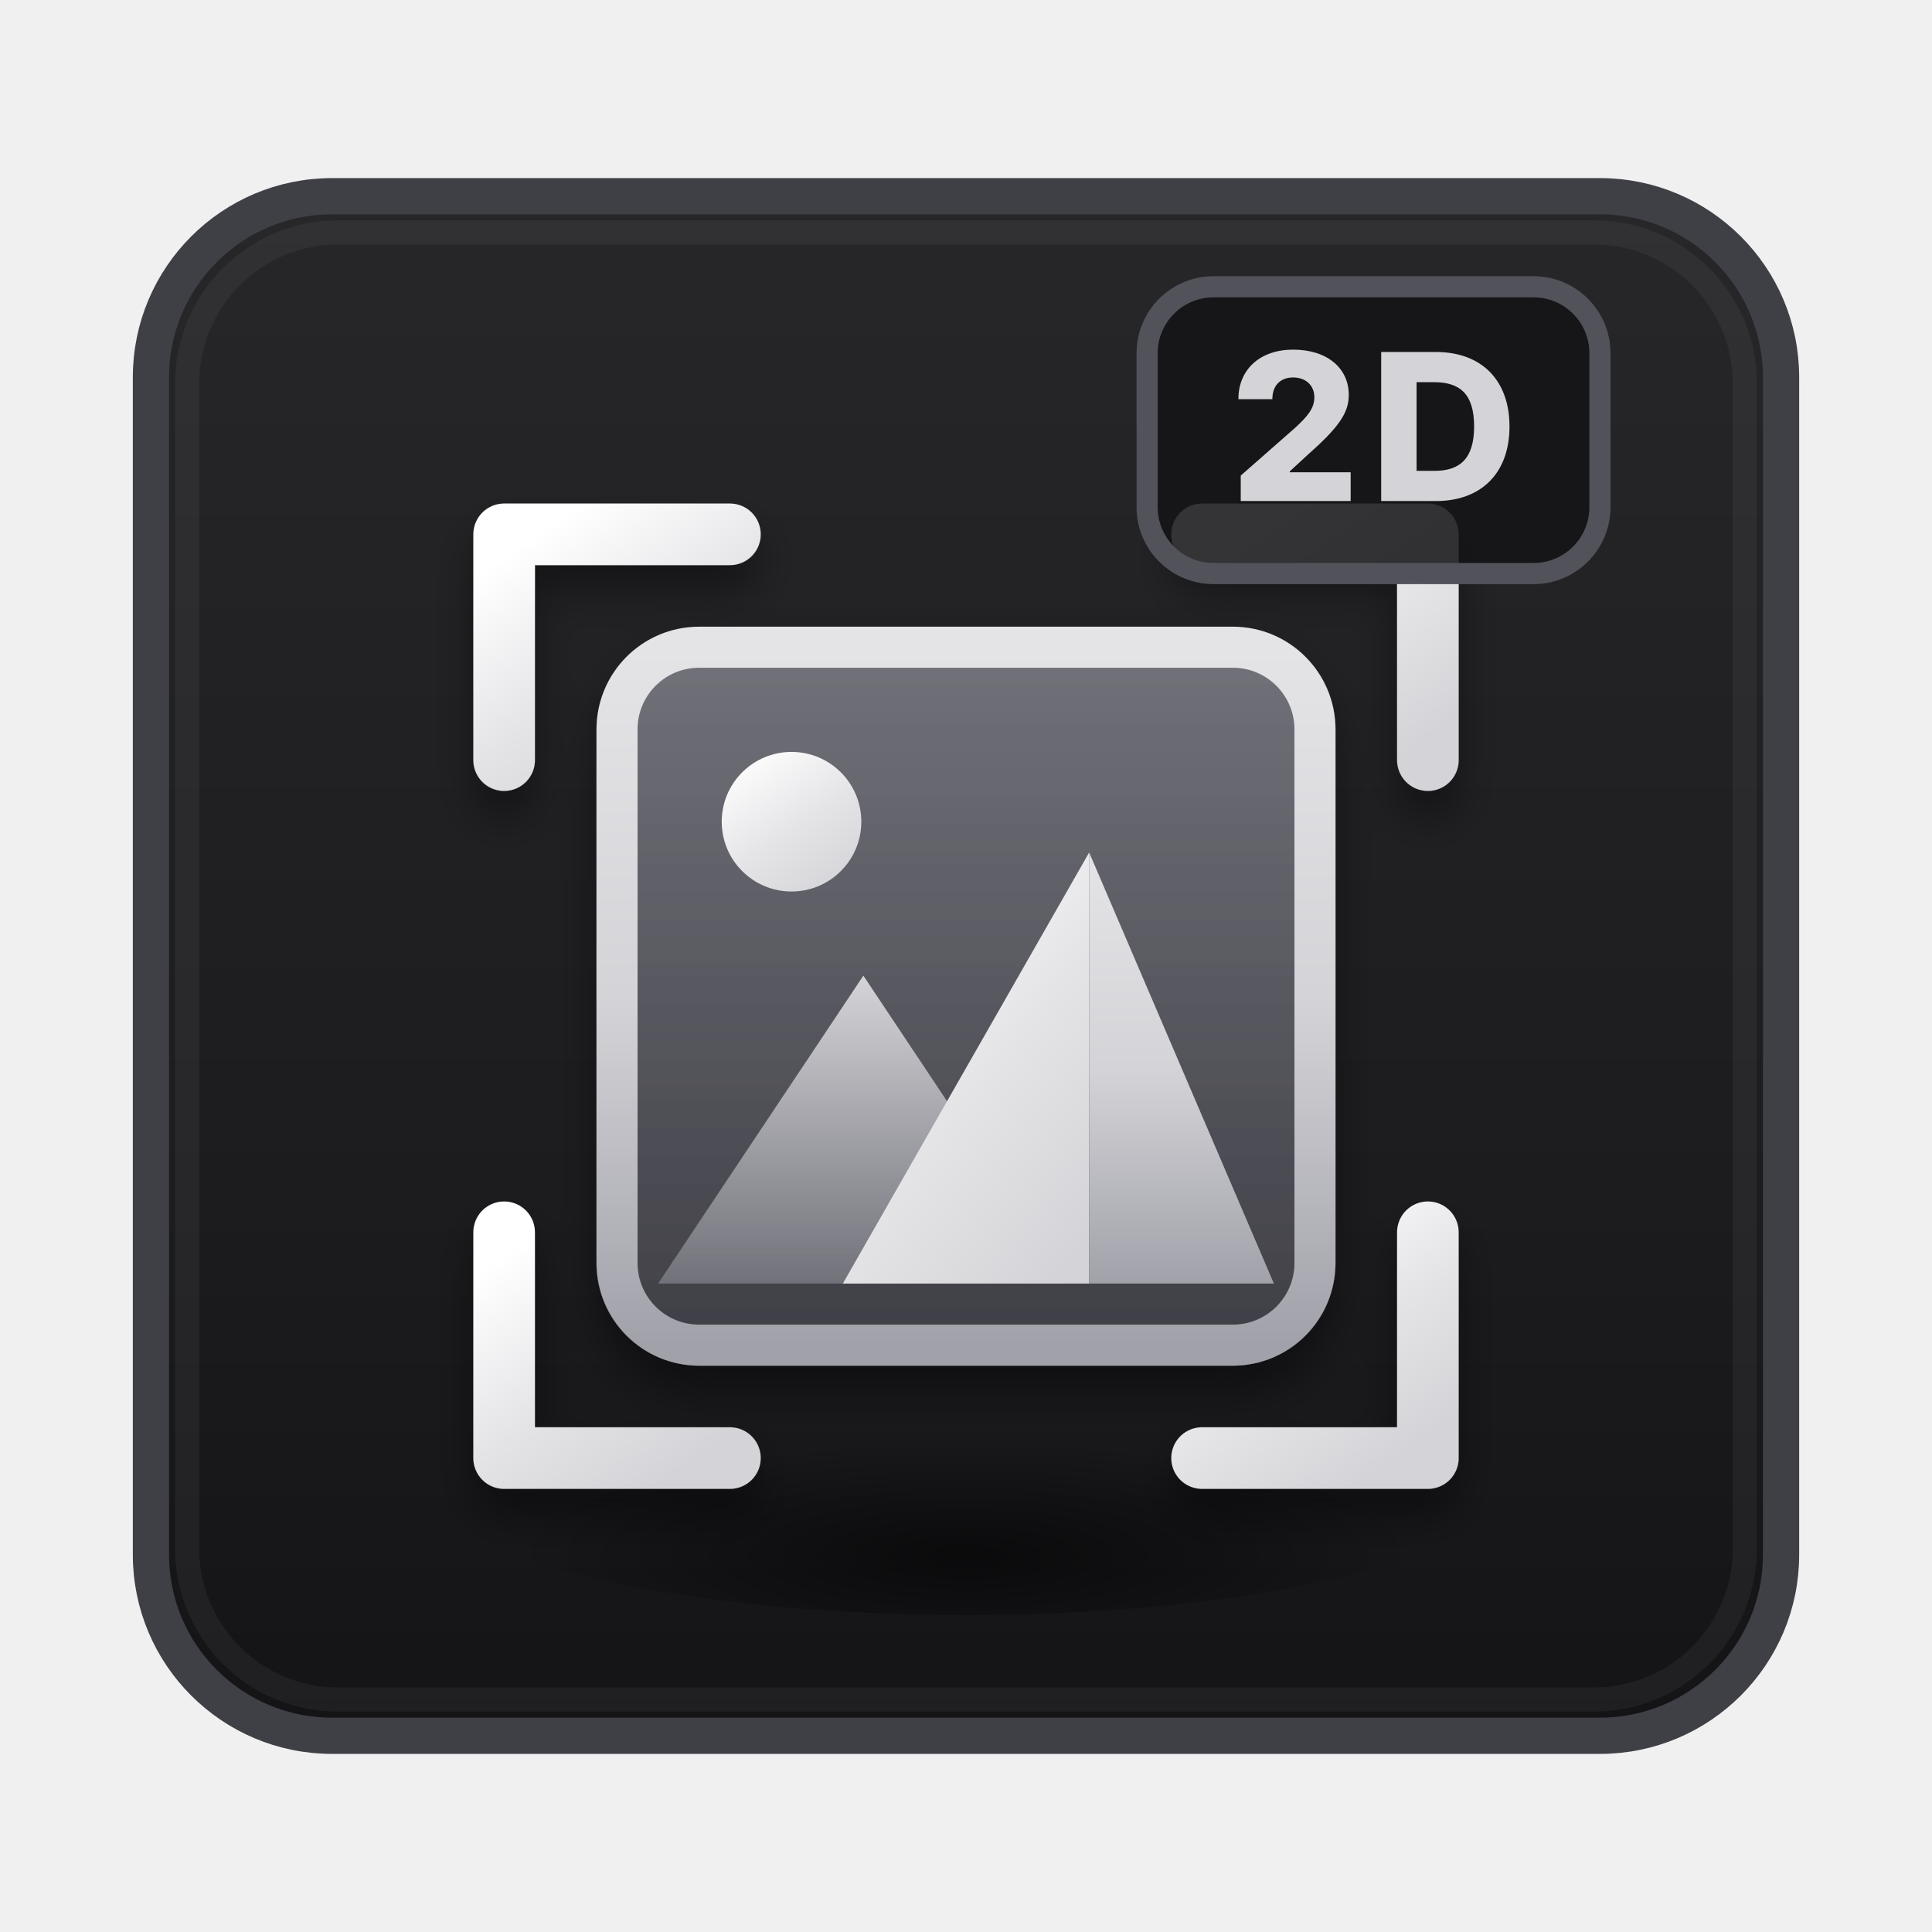
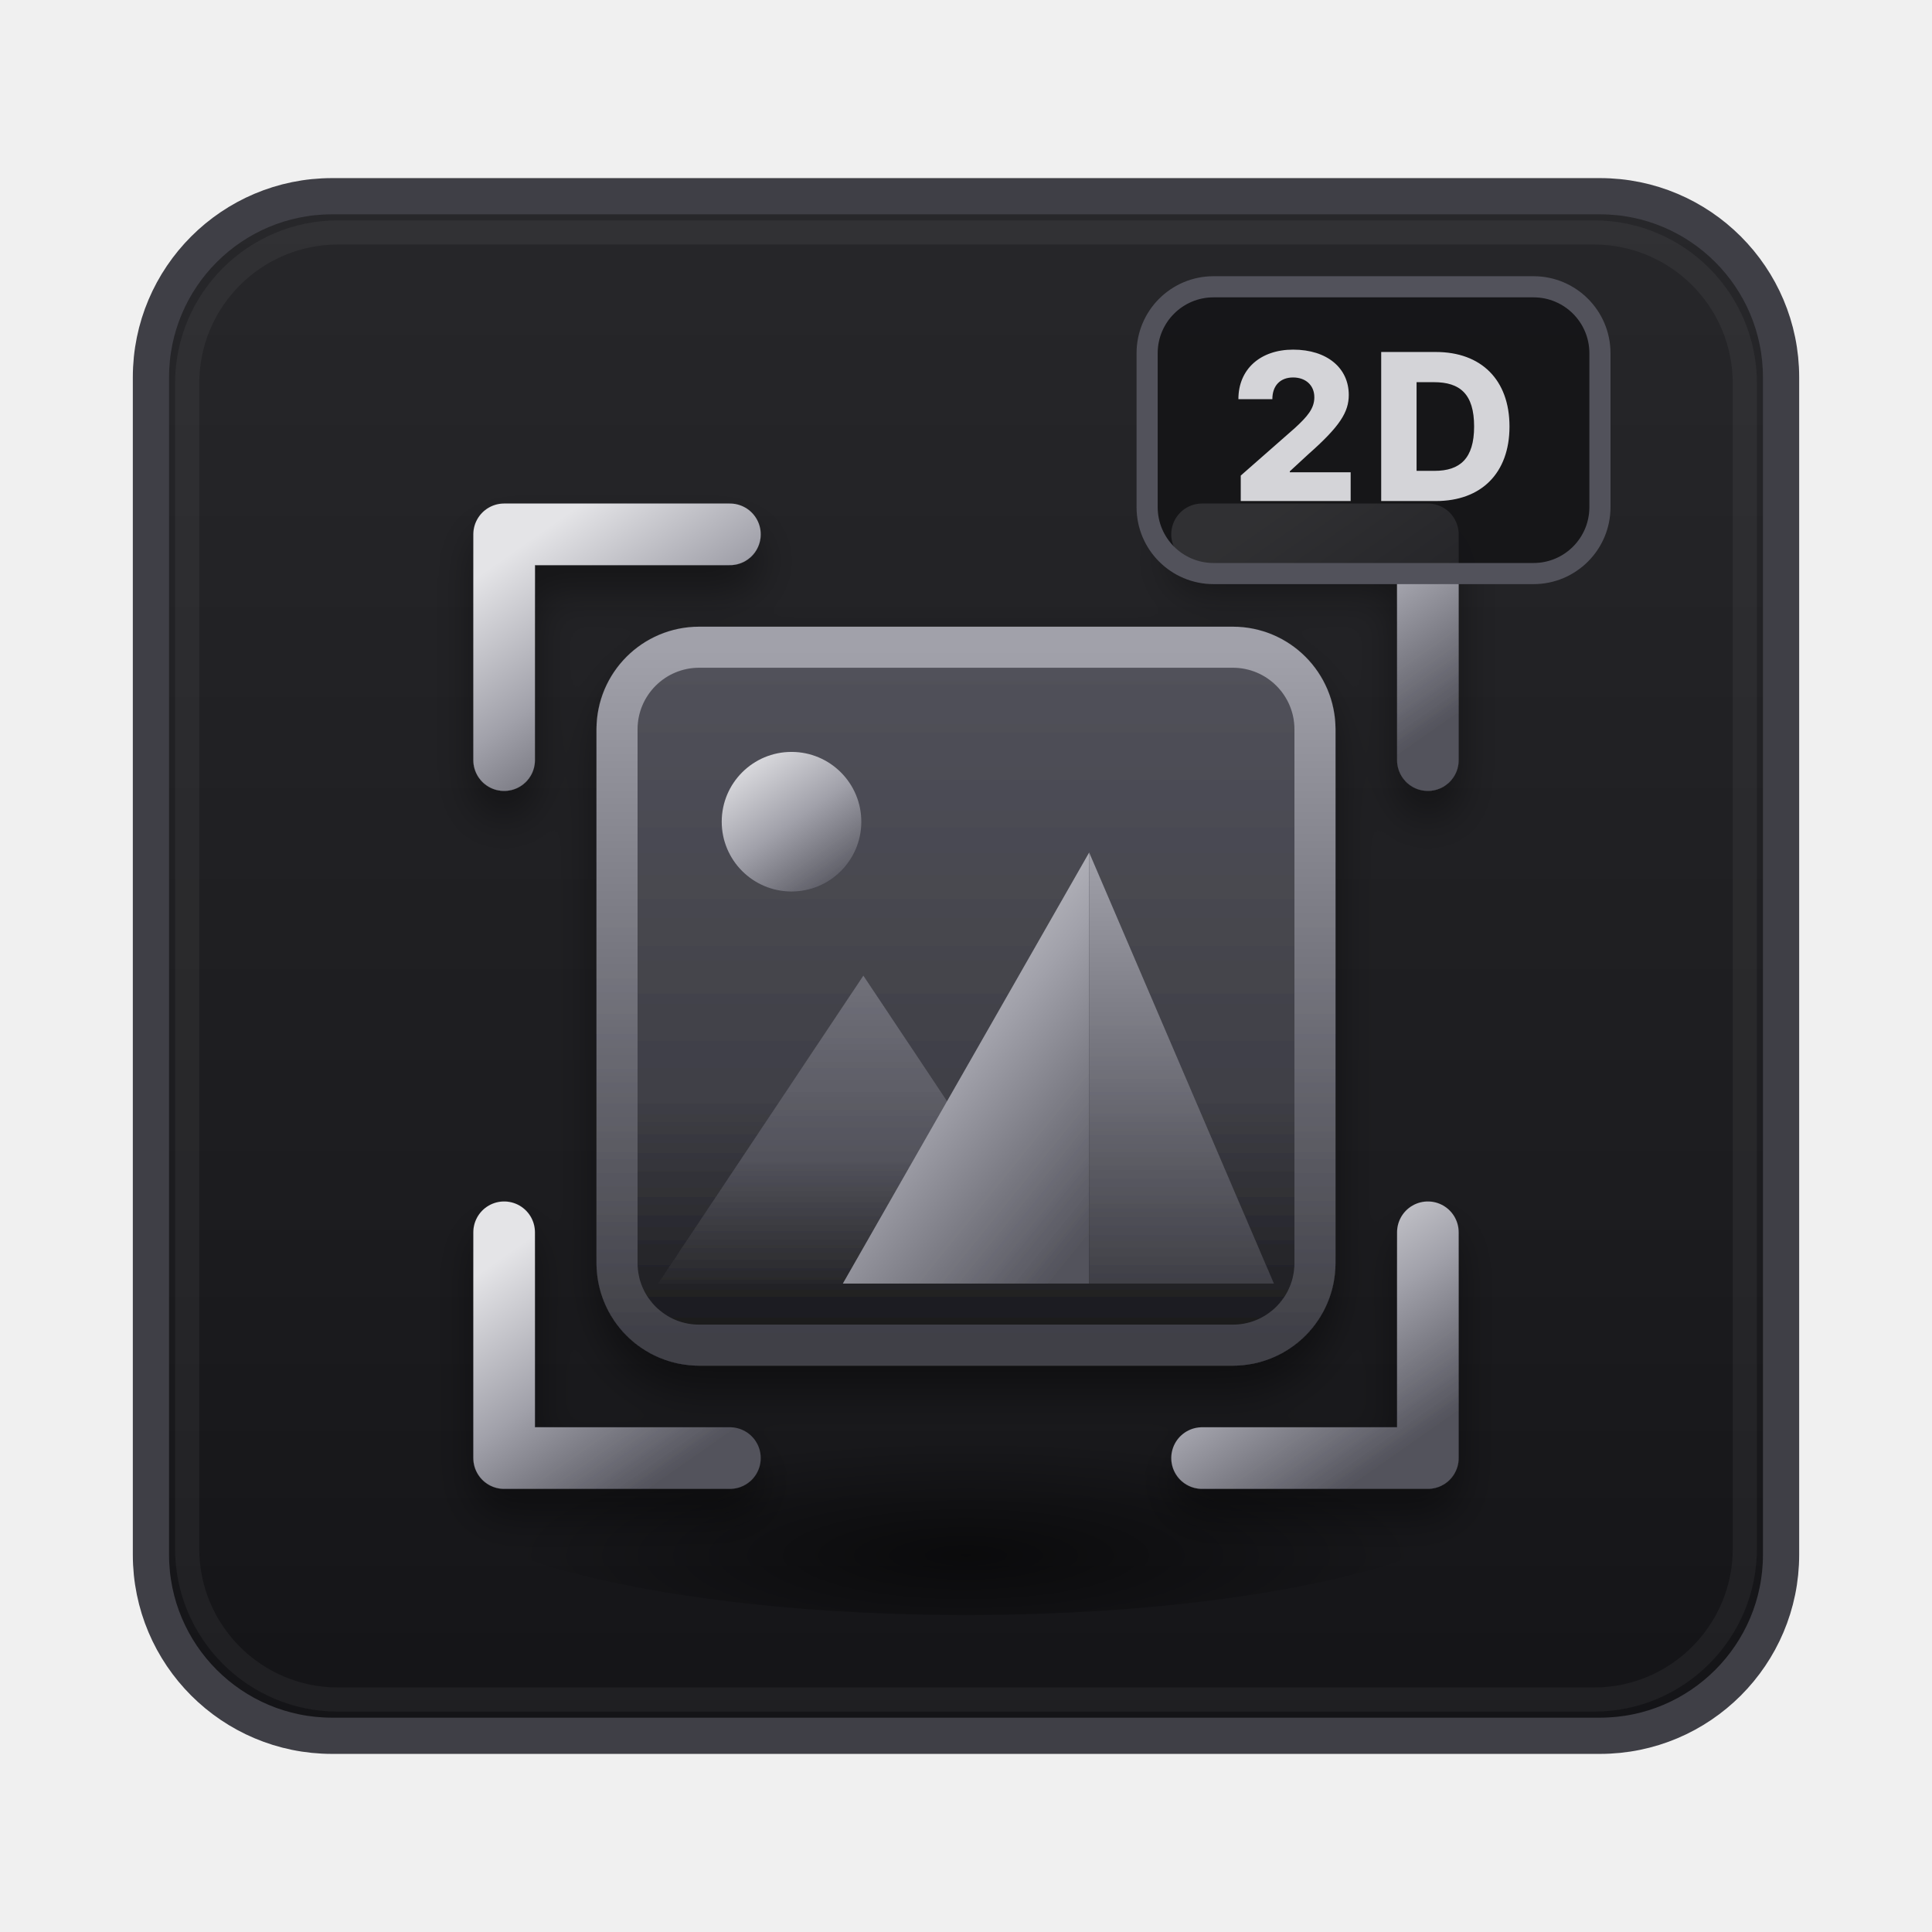
<svg xmlns="http://www.w3.org/2000/svg" viewBox="0 0 64 64" width="64" height="64">
  <defs>
    <linearGradient id="uv_bright" x1="0.15" y1="0" x2="0.85" y2="1">
-       <stop offset="0%" stop-color="#FFFFFF" />
-       <stop offset="55%" stop-color="#E4E4E7" />
-       <stop offset="100%" stop-color="#D4D4D8" />
+       <stop offset="0%" stop-color="#E4E4E7" />
+       <stop offset="50%" stop-color="#A1A1AA" />
+       <stop offset="100%" stop-color="#52525B" />
    </linearGradient>
    <linearGradient id="uv_mid" x1="0" y1="0" x2="0" y2="1">
-       <stop offset="0%" stop-color="#E4E4E7" />
-       <stop offset="50%" stop-color="#D4D4D8" />
-       <stop offset="100%" stop-color="#A1A1AA" />
+       <stop offset="0%" stop-color="#A1A1AA" />
+       <stop offset="50%" stop-color="#71717A" />
+       <stop offset="100%" stop-color="#3F3F46" />
    </linearGradient>
    <linearGradient id="uv_slate" x1="0" y1="0" x2="0" y2="1">
-       <stop offset="0%" stop-color="#D4D4D8" />
-       <stop offset="100%" stop-color="#71717A" />
+       <stop offset="0%" stop-color="#71717A" />
+       <stop offset="60%" stop-color="#52525B" />
+       <stop offset="100%" stop-color="#27272A" />
    </linearGradient>
    <linearGradient id="uv_dark" x1="0" y1="0" x2="0" y2="1">
-       <stop offset="0%" stop-color="#71717A" />
-       <stop offset="100%" stop-color="#3F3F46" />
+       <stop offset="0%" stop-color="#52525B" />
+       <stop offset="65%" stop-color="#3F3F46" />
+       <stop offset="100%" stop-color="#18181B" />
    </linearGradient>
    <radialGradient id="uv_head_lit" cx="35%" cy="25%" r="72%">
-       <stop offset="0%" stop-color="#FFFFFF" />
-       <stop offset="55%" stop-color="#E4E4E7" />
-       <stop offset="100%" stop-color="#A1A1AA" />
+       <stop offset="0%" stop-color="#E4E4E7" />
+       <stop offset="45%" stop-color="#A1A1AA" />
+       <stop offset="100%" stop-color="#3F3F46" />
    </radialGradient>
    <radialGradient id="uv_sphere" cx="35%" cy="30%" r="68%">
-       <stop offset="0%" stop-color="#FFFFFF" />
-       <stop offset="48%" stop-color="#D4D4D8" />
-       <stop offset="100%" stop-color="#71717A" />
+       <stop offset="0%" stop-color="#E4E4E7" />
+       <stop offset="40%" stop-color="#71717A" />
+       <stop offset="100%" stop-color="#27272A" />
    </radialGradient>
    <linearGradient id="card_bg" x1="0" y1="0" x2="0" y2="1">
      <stop offset="0%" stop-color="#27272A" />
      <stop offset="65%" stop-color="#1C1C1F" />
      <stop offset="100%" stop-color="#141417" />
    </linearGradient>
    <radialGradient id="card_floor" cx="50%" cy="78%" r="42%">
      <stop offset="0%" stop-color="#000000" stop-opacity="0.55" />
      <stop offset="100%" stop-color="#000000" stop-opacity="0" />
    </radialGradient>
    <filter id="soft_drop" x="-12%" y="-12%" width="124%" height="124%">
      <feDropShadow dx="0" dy="1.3" stdDeviation="1.0" flood-color="#000000" flood-opacity="0.40" />
    </filter>
  </defs>
  <rect x="5" y="6.5" width="54" height="51" rx="6" fill="url(#card_bg)" stroke="#3F3F46" stroke-width="1.2" />
  <rect x="6.2" y="7.7" width="51.6" height="48.6" rx="5" fill="none" stroke="#FFFFFF" stroke-opacity="0.05" stroke-width="0.8" />
  <ellipse cx="32" cy="49" rx="18" ry="4.5" fill="url(#card_floor)" />
  <g transform="translate(32, 33) scale(0.68) translate(-32, -32)" filter="url(#soft_drop)">
    <g fill="none" stroke="url(#uv_bright)" stroke-width="3.0" stroke-linecap="round" stroke-linejoin="round">
      <path d="M 9.5 20.5 L 9.5 9.5 L 20.5 9.5" />
      <path d="M 43.5 9.5 L 54.5 9.5 L 54.5 20.5" />
      <path d="M 9.5 43.5 L 9.5 54.5 L 20.5 54.5" />
      <path d="M 54.5 43.5 L 54.5 54.5 L 43.5 54.5" />
    </g>
    <rect x="15" y="15" width="34" height="34" rx="4" fill="url(#uv_dark)" stroke="url(#uv_mid)" stroke-width="2.0" />
    <circle cx="23.5" cy="23.5" r="3.4" fill="url(#uv_bright)" />
    <polygon points="17,46 27,31 37,46" fill="url(#uv_slate)" />
    <polygon points="26,46 38,25 38,46" fill="url(#uv_bright)" />
    <polygon points="38,25 47,46 38,46" fill="url(#uv_mid)" />
  </g>
  <rect x="38" y="9.5" width="15" height="9.5" rx="2.2" fill="#141417" fill-opacity="0.86" stroke="#52525B" stroke-width="0.7" />
  <text x="45.5" y="16.6" font-family="Segoe UI, Inter, Arial, sans-serif" font-size="6.8" font-weight="800" fill="#D4D4D8" text-anchor="middle" letter-spacing="0.3">2D</text>
</svg>
